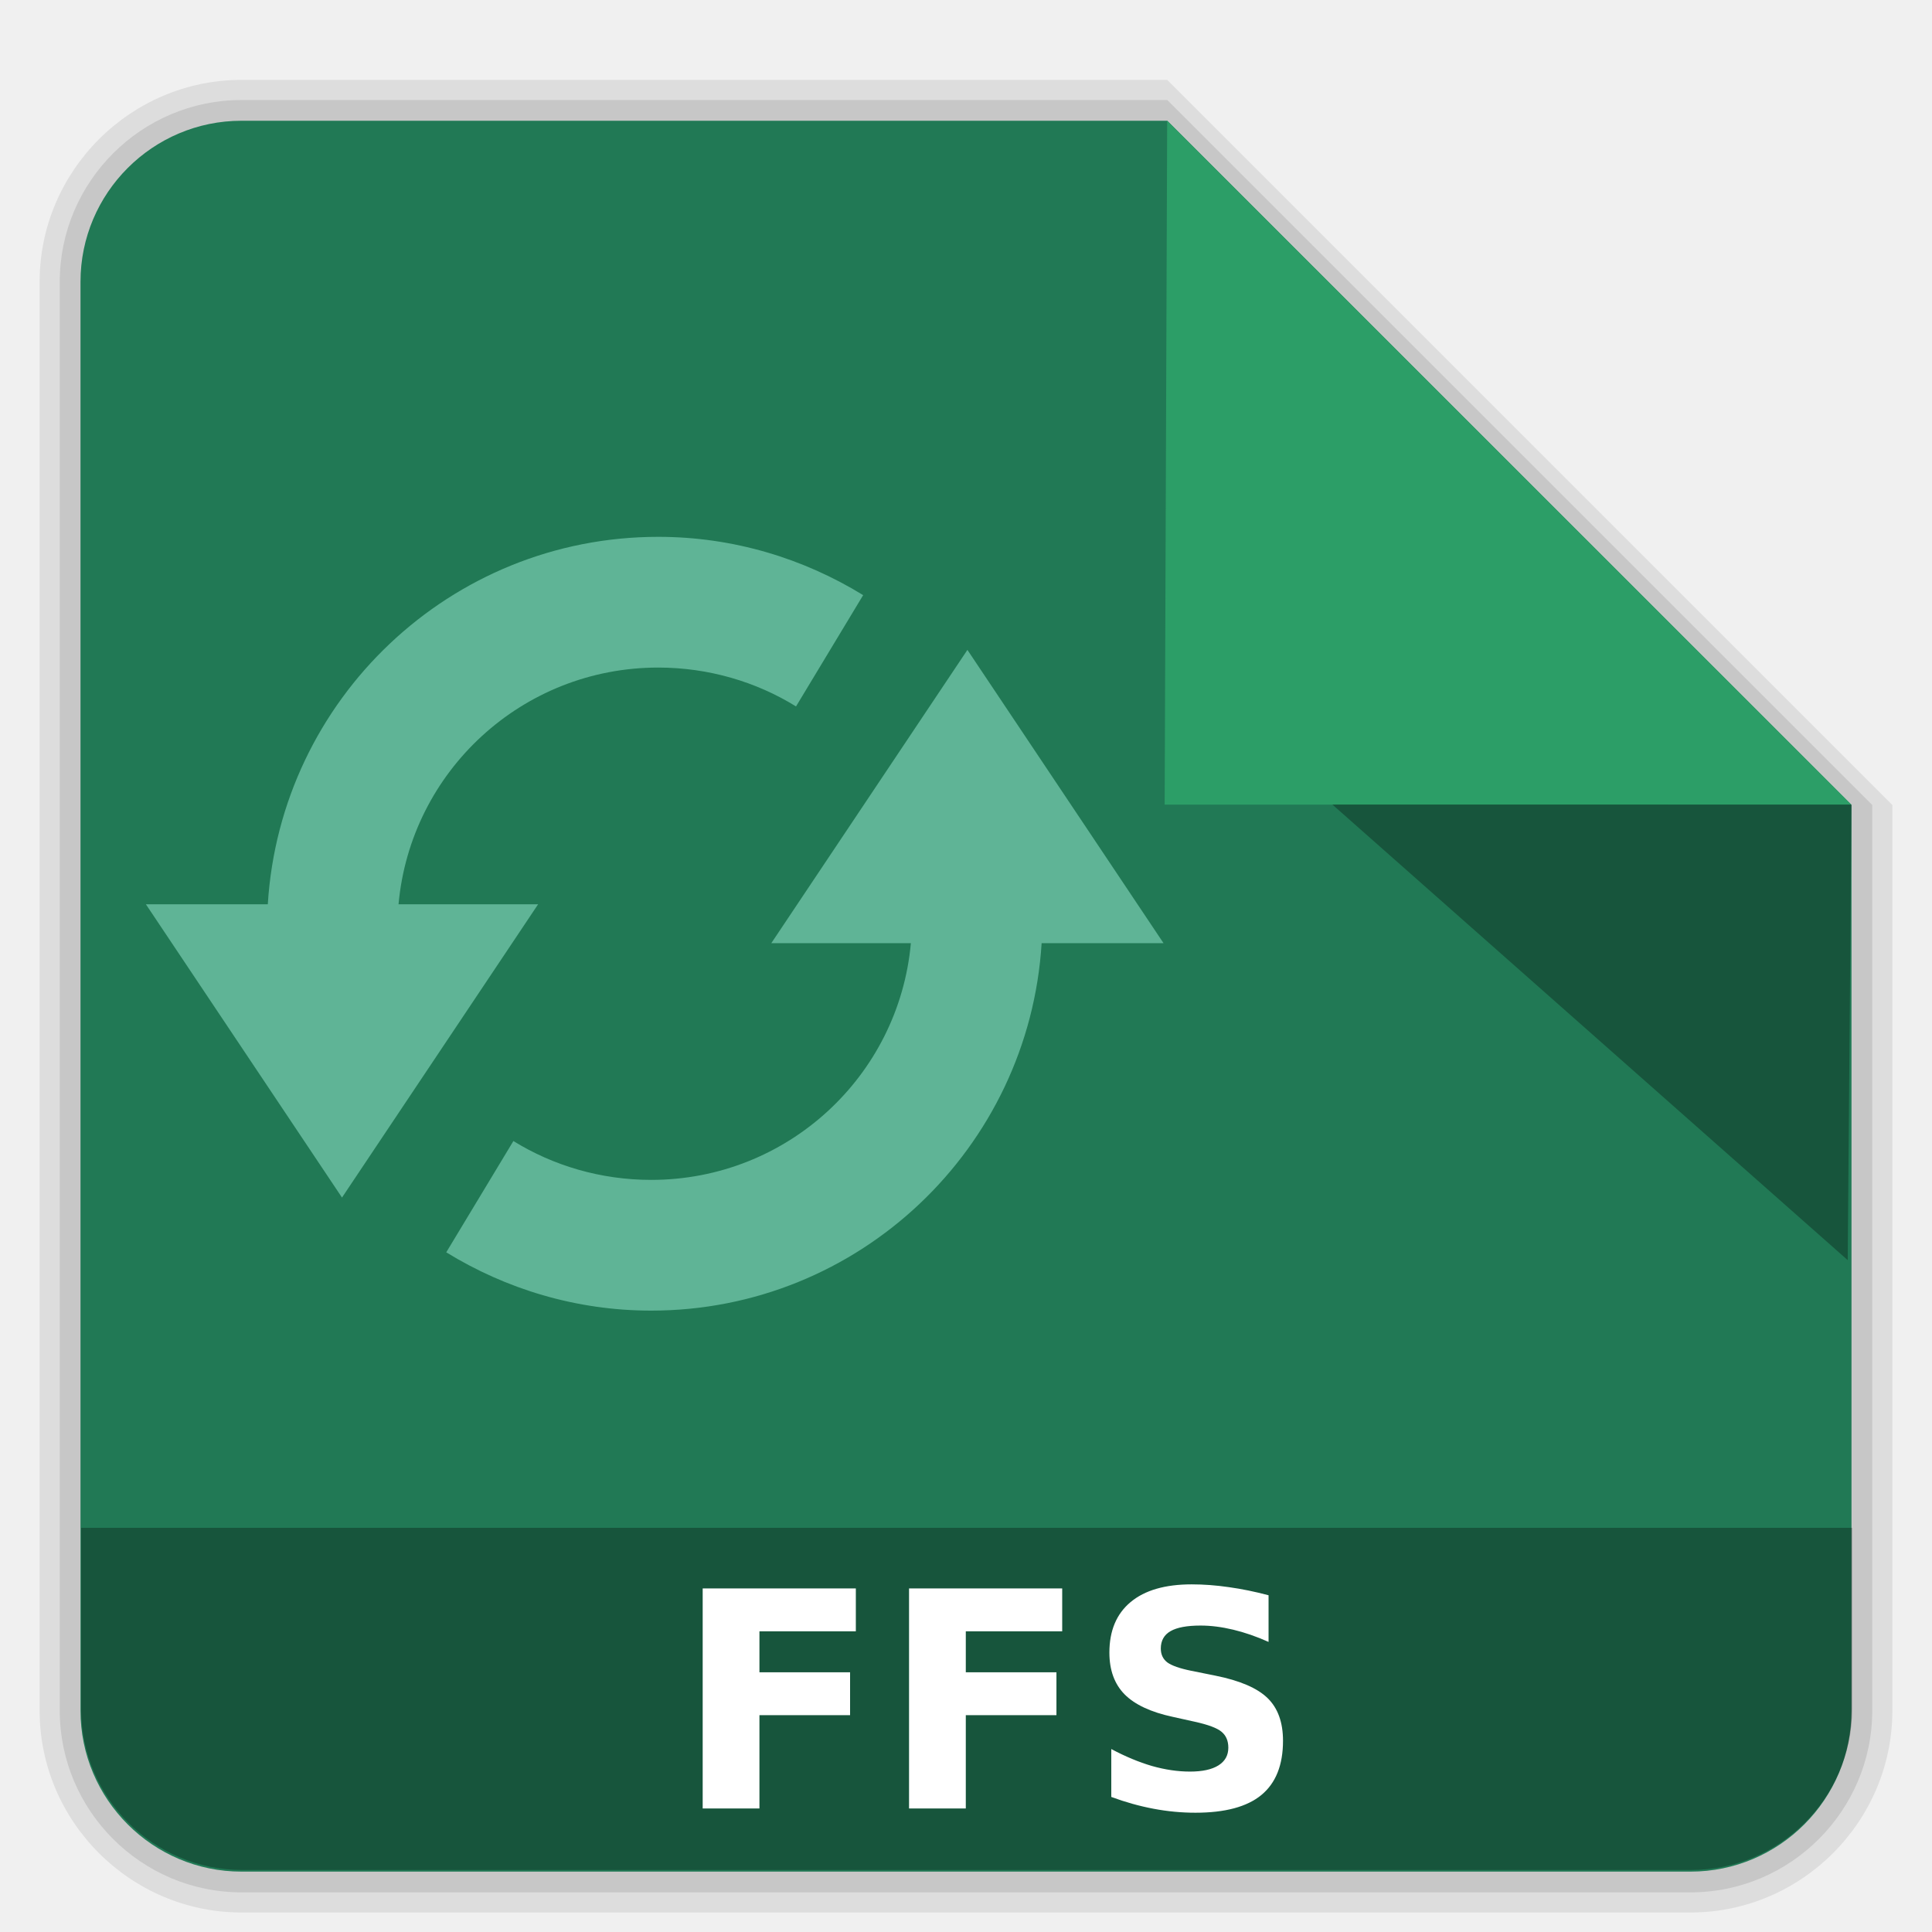
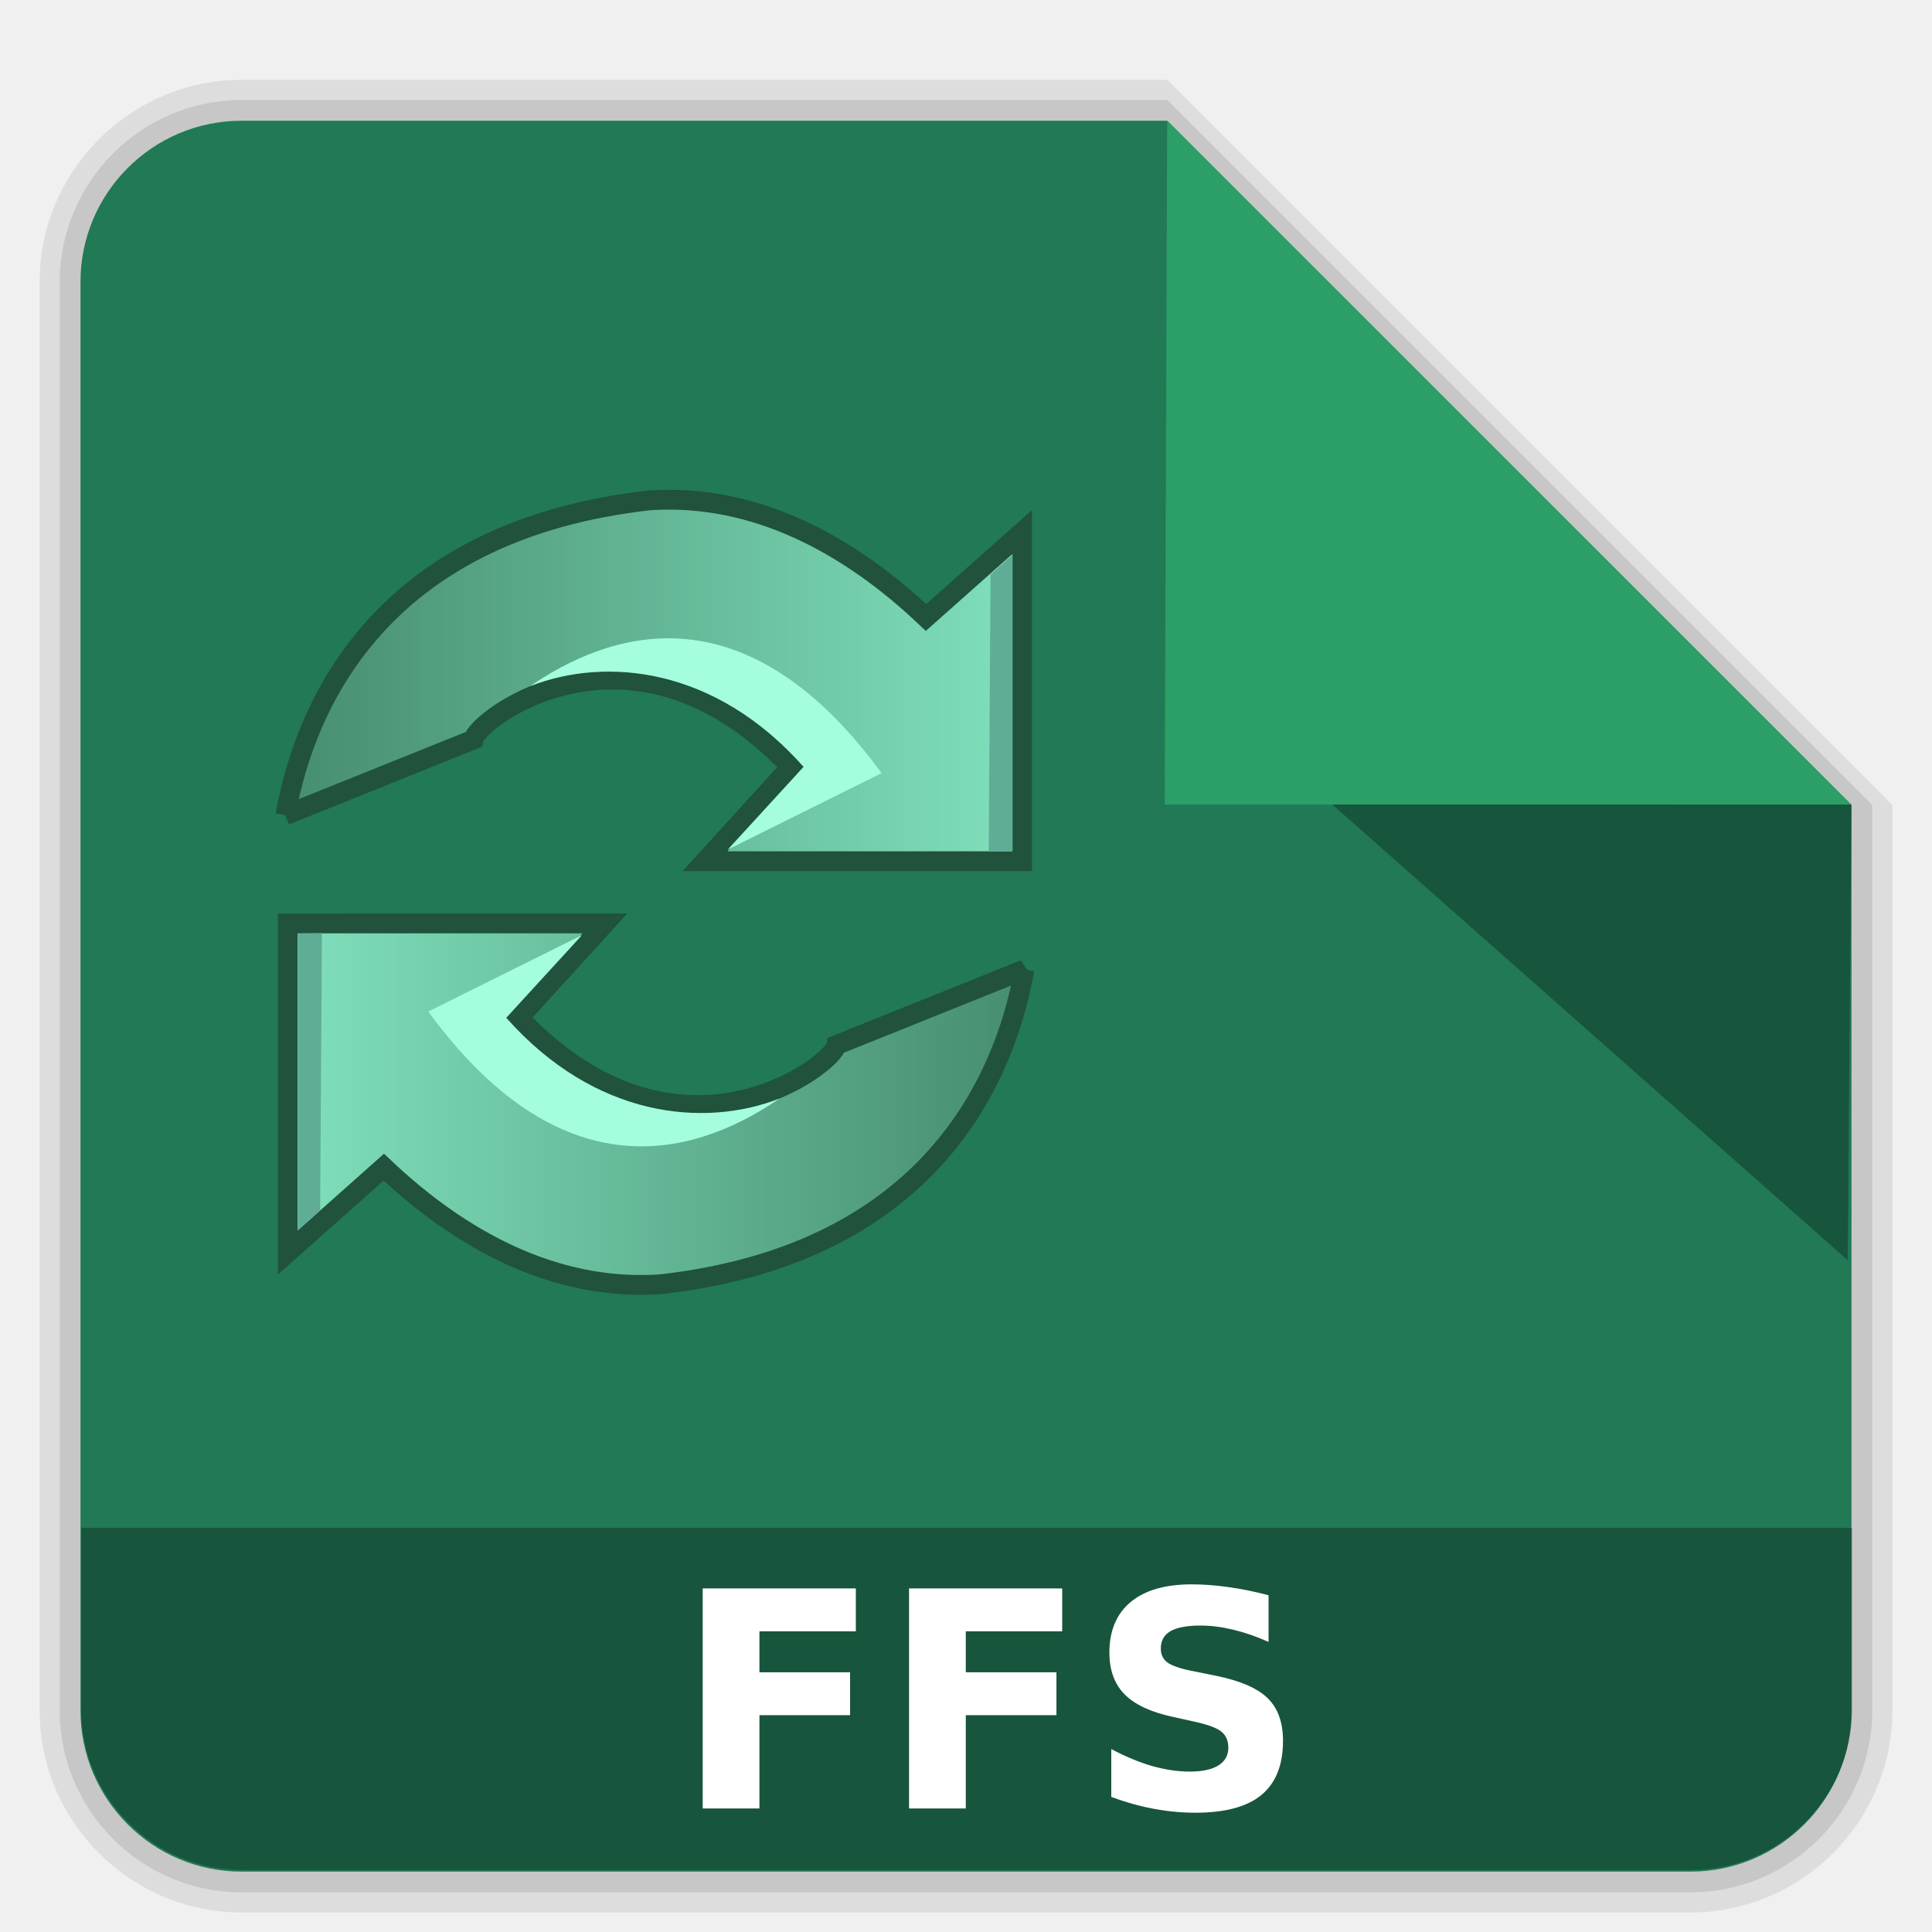
<svg xmlns="http://www.w3.org/2000/svg" xmlns:xlink="http://www.w3.org/1999/xlink" style="display:inline" id="svg2408" height="96" width="96" version="1.0">
  <defs id="defs2410">
    <linearGradient id="linearGradient3668">
      <stop offset="0" style="stop-color:#dacaef;stop-opacity:1" id="stop3670" />
      <stop offset="1" style="stop-color:#ece3f7;stop-opacity:1" id="stop3672" />
    </linearGradient>
    <linearGradient id="linearGradient3712">
      <stop offset="0" style="stop-color:#5e4389;stop-opacity:1" id="stop3714" />
      <stop offset="1" style="stop-color:#8568b5;stop-opacity:1" id="stop3716" />
    </linearGradient>
    <linearGradient gradientTransform="scale(1.005865,0.994169)" gradientUnits="userSpaceOnUse" id="ButtonShadow" y2="7.017" x2="45.448" y1="92.54" x1="45.448">
      <stop offset="0" style="stop-color:#000000;stop-opacity:1" id="stop3750" />
      <stop offset="1" style="stop-color:#000000;stop-opacity:0.588" id="stop3752" />
    </linearGradient>
    <linearGradient id="linearGradient3700">
      <stop offset="0" style="stop-color:#ebebeb;stop-opacity:1" id="stop3702" />
      <stop offset="1" style="stop-color:#fafafa;stop-opacity:1" id="stop3704" />
    </linearGradient>
    <linearGradient gradientUnits="userSpaceOnUse" xlink:href="#linearGradient3700" id="linearGradient3706" y2="5.988" x2="48" y1="90" x1="48" />
    <filter id="filter3174" color-interpolation-filters="sRGB">
      <feGaussianBlur stdDeviation="1.71" id="feGaussianBlur3176" />
    </filter>
    <linearGradient gradientTransform="matrix(1.005865,0,0,0.994169,100,0)" gradientUnits="userSpaceOnUse" id="ButtonShadow-0" y2="7.017" x2="45.448" y1="92.54" x1="45.448">
      <stop offset="0" style="stop-color:#000000;stop-opacity:1" id="stop3750-8" />
      <stop offset="1" style="stop-color:#000000;stop-opacity:0.588" id="stop3752-5" />
    </linearGradient>
    <linearGradient gradientTransform="matrix(1.02381,0,0,1.011905,-1.142857,-98.07143)" gradientUnits="userSpaceOnUse" xlink:href="#ButtonShadow-0" id="linearGradient3780" y2="90.239" x2="32.251" y1="6.132" x1="32.251" />
    <linearGradient gradientTransform="matrix(1.02381,0,0,1.011905,-1.142857,-98.07143)" gradientUnits="userSpaceOnUse" xlink:href="#ButtonShadow-0" id="linearGradient3772" y2="90.239" x2="32.251" y1="6.132" x1="32.251" />
    <linearGradient gradientTransform="matrix(1.02381,0,0,1.011905,-1.142857,-98.07143)" gradientUnits="userSpaceOnUse" xlink:href="#ButtonShadow-0" id="linearGradient3725" y2="90.239" x2="32.251" y1="6.132" x1="32.251" />
    <linearGradient gradientTransform="translate(0,-97)" gradientUnits="userSpaceOnUse" xlink:href="#ButtonShadow-0" id="linearGradient3721" y2="90.239" x2="32.251" y1="6.132" x1="32.251" />
    <linearGradient gradientTransform="matrix(1.02381,0,0,1.011905,-1.142857,-98.07143)" gradientUnits="userSpaceOnUse" xlink:href="#ButtonShadow-0" id="linearGradient3760" y2="90.239" x2="32.251" y1="6.132" x1="32.251" />
    <linearGradient id="linearGradient3737-1">
      <stop offset="0" style="stop-color:#ffffff;stop-opacity:1" id="stop3739-9" />
      <stop offset="1" style="stop-color:#ffffff;stop-opacity:0" id="stop3741-3" />
    </linearGradient>
    <radialGradient gradientTransform="matrix(1.157313,0,0,0.9959077,-7.551021,0.1971319)" gradientUnits="userSpaceOnUse" xlink:href="#linearGradient3737-0" id="radialGradient2886" fy="90.172" fx="48" r="42" cy="90.172" cx="48" />
    <linearGradient id="linearGradient3737-0">
      <stop offset="0" style="stop-color:#ffffff;stop-opacity:1" id="stop3739-6" />
      <stop offset="1" style="stop-color:#ffffff;stop-opacity:0" id="stop3741-0" />
    </linearGradient>
    <linearGradient gradientUnits="userSpaceOnUse" xlink:href="#linearGradient3737-1" id="linearGradient3923" y2="63.893" x2="36.357" y1="6" x1="36.357" />
    <linearGradient gradientUnits="userSpaceOnUse" xlink:href="#linearGradient3712" id="linearGradient3718" y2="18.129" x2="48.81" y1="78.173" x1="48.81" />
    <linearGradient gradientUnits="userSpaceOnUse" xlink:href="#linearGradient3668" id="linearGradient3674" y2="44.55" x2="34.537" y1="60.062" x1="61.405" />
    <linearGradient id="linearGradient3737-9">
      <stop offset="0" style="stop-color:#ffffff;stop-opacity:1" id="stop3739-2" />
      <stop offset="1" style="stop-color:#ffffff;stop-opacity:0" id="stop3741-1" />
    </linearGradient>
    <clipPath id="clipPath3613">
      <rect style="fill:#ffffff;fill-opacity:1;fill-rule:nonzero;stroke:none" id="rect3615" y="6" x="6" ry="6" rx="6" height="84" width="84" />
    </clipPath>
    <filter id="filter3794" color-interpolation-filters="sRGB" height="1.384" width="1.384" y="-0.192" x="-0.192">
      <feGaussianBlur stdDeviation="5.28" id="feGaussianBlur3796" />
    </filter>
    <linearGradient gradientUnits="userSpaceOnUse" xlink:href="#linearGradient3737-9" id="linearGradient3707" y2="138.661" x2="48" y1="20.221" x1="48" />
    <clipPath id="clipPath3720">
      <path style="color:#000000;display:inline;overflow:visible;visibility:visible;opacity:0.3;fill:#ff0000;fill-opacity:1;fill-rule:nonzero;stroke:none;stroke-width:4;marker:none;enable-background:accumulate" id="path3722" d="m -100,-74 0,96 96,0 0,-96 -96,0 z m 48.25,20.375 c 5.31,0 10.283,1.532 14.5,4.125 l -4.75,7.875 c -2.817,-1.743 -6.188,-2.75 -9.75,-2.75 -9.63,0 -17.523,7.345 -18.375,16.75 l 9.875,0 -13.875,20.75 -13.875,-20.75 8.625,0 c 0.894,-14.496 12.905,-26 27.625,-26 z m 21.875,8 13.875,20.75 -8.625,0 c -0.894,14.496 -12.905,26 -27.625,26 -5.31,0 -10.283,-1.532 -14.5,-4.125 l 4.75,-7.875 c 2.817,1.743 6.188,2.75 9.75,2.75 9.63,0 17.523,-7.345 18.375,-16.75 l -9.875,0 13.875,-20.75 z" />
    </clipPath>
    <filter id="filter3724" style="color-interpolation-filters:sRGB">
      <feGaussianBlur stdDeviation="0.951" id="feGaussianBlur3726" />
    </filter>
    <linearGradient gradientTransform="matrix(4,0,0,4,-4.75,0)" gradientUnits="userSpaceOnUse" xlink:href="#linearGradient3904" id="linearGradient3760-6" y2="18" x2="10" y1="4" x1="10" />
    <linearGradient gradientUnits="userSpaceOnUse" id="linearGradient3904" y2="18.083" x2="11" y1="3.937" x1="11">
      <stop offset="0" style="stop-color:#323232;stop-opacity:1" id="stop3906" />
      <stop offset="1" style="stop-color:#787878;stop-opacity:1" id="stop3908" />
    </linearGradient>
+     <linearGradient xlink:href="#linearGradient4591" id="linearGradient4205" x1="-53.081" y1="-7.735" x2="-22.29" y2="-7.735" gradientUnits="userSpaceOnUse" gradientTransform="matrix(1.946338,0,0,1.946338,160.3045,-33.74479)" />
+     <linearGradient id="linearGradient4591">
+       <stop id="stop4587" offset="0" style="stop-color:#458c6d;stop-opacity:1" />
+       <stop id="stop4589" offset="1" style="stop-color:#81e1be;stop-opacity:1" />
+     </linearGradient>
+     <linearGradient xlink:href="#linearGradient4591" id="linearGradient4205-0" x1="-53.081" y1="-7.735" x2="-22.29" y2="-7.735" gradientUnits="userSpaceOnUse" gradientTransform="matrix(-1.946338,0,0,-1.946338,13.79721,-30.5264)" />
  </defs>
  <g style="display:inline" id="layer7">
    <path d="M 12,95.031 C 6.489,95.031 1.969,90.511 1.969,85 l 0,-71 C 1.969,8.489 6.489,3.969 12,3.969 l 46,0 L 94.031,40 l 0,45 c 0,5.511 -4.52,10.031 -10.031,10.031 z" id="path3786" style="display:inline;opacity:0.08;fill:#000000;fill-opacity:1;fill-rule:nonzero;stroke:none" />
    <path style="display:inline;opacity:0.1;fill:#000000;fill-opacity:1;fill-rule:nonzero;stroke:none" id="path3778" d="M 12,94.031 C 7.028,94.031 2.969,89.972 2.969,85 l 0,-71 C 2.969,9.028 7.028,4.969 12,4.969 l 46,0 L 93.031,40 l 0,45 c 0,4.972 -4.06,9.031 -9.031,9.031 z" />
    <path d="M 12,93 C 7.591,93 4,89.409 4,85 L 4,14 C 4,9.591 7.591,6 12,6 l 46,0 34,34 0,45 c 0,4.409 -3.591,8 -8,8 z" id="path3770" style="display:inline;opacity:1;fill:#217955;fill-opacity:1;fill-rule:nonzero;stroke:none" />
  </g>
  <g id="layer5" />
  <g style="display:none" id="layer2">
    <rect style="opacity:0.9;fill:url(#ButtonShadow);fill-opacity:1;fill-rule:nonzero;stroke:none;filter:url(#filter3174)" id="rect3745" y="7" x="5" ry="6" rx="6" height="85" width="86" />
  </g>
  <g transform="matrix(1,0,0,1.013697,0,0.7672715)" style="display:inline" id="layer1" />
  <g id="layer3">
    <path id="rect4263" d="M 57.996,5.995 91.997,39.983 57.871,39.981 Z" style="opacity:1;fill:#2c9e67;fill-opacity:1" />
-     <path style="display:inline;fill:#5fb496;fill-opacity:1;stroke:none" id="Symbol" d="m 32.708,26.675 c -10.338,-3e-6 -18.773,8.079 -19.401,18.259 l -6.057,0 9.744,14.572 9.744,-14.572 -6.935,0 c 0.599,-6.605 6.141,-11.763 12.904,-11.763 2.501,10e-7 4.869,0.707 6.847,1.931 l 3.336,-5.53 C 39.929,27.751 36.437,26.675 32.708,26.675 Z m 15.362,5.618 -9.744,14.572 6.935,0 c -0.599,6.605 -6.141,11.763 -12.904,11.763 -2.502,0 -4.869,-0.707 -6.847,-1.931 l -3.336,5.53 c 2.962,1.821 6.454,2.897 10.183,2.897 10.338,0 18.773,-8.079 19.401,-18.259 l 6.057,0 -9.744,-14.572 z" />
+     <g id="g4585" transform="matrix(0.6315616,0,0,0.6315616,-22.4356,64.63459)" style="display:inline;opacity:1">
+       <path id="path4197" d="m 57.98,-38.207 14.792,-5.948 c 0.219,-1.556 12.527,-10.963 24.971,2.155 l -6.752,7.418 24.947,-3.62e-4 4e-4,-25.893 -7.558,6.718 c -6.011,-5.698 -13.392,-9.758 -21.718,-9.22 -20.464,2.281 -26.963,15.194 -28.682,24.77 z" style="opacity:1;fill:url(#linearGradient4205);fill-opacity:1;fill-rule:evenodd;stroke:#20523c;stroke-width:1.557;stroke-linecap:butt;stroke-linejoin:miter;stroke-miterlimit:4;stroke-dasharray:none;stroke-opacity:1" />
+       <path id="path4207" d="m 92.785,-35.501 12.099,-6.012 c -10.997,-15.045 -21.765,-10.864 -27.643,-6.845 5.958,-2.325 14.526,-1.517 21.507,6.35 z" style="fill:#a4fede;fill-opacity:1;fill-rule:evenodd;stroke:#000000;stroke-width:1.946px;stroke-linecap:butt;stroke-linejoin:miter;stroke-opacity:0" />
+       <path id="path4197-5" d="m 116.122,-26.064 -14.792,5.948 c -0.219,1.556 -12.527,10.963 -24.971,-2.155 l 6.752,-7.418 -24.947,3.62e-4 -4e-4,25.893 7.558,-6.718 c 6.011,5.698 13.392,9.758 21.718,9.22 20.464,-2.281 26.963,-15.194 28.682,-24.77 z" style="opacity:1;fill:url(#linearGradient4205-0);fill-opacity:1;fill-rule:evenodd;stroke:#20523c;stroke-width:1.557;stroke-linecap:butt;stroke-linejoin:miter;stroke-miterlimit:4;stroke-dasharray:none;stroke-opacity:1" />
+       <path id="path4207-4" d="m 81.317,-28.77 -12.099,6.012 c 10.997,15.045 21.765,10.864 27.643,6.845 -5.958,2.325 -14.526,1.517 -21.507,-6.35 z" style="fill:#a4fede;fill-opacity:1;fill-rule:evenodd;stroke:#000000;stroke-width:1.946px;stroke-linecap:butt;stroke-linejoin:miter;stroke-opacity:0" />
+       <path id="rect4292" d="m 60.854,-28.921 -0.144,21.805 -1.735,1.569 V -28.885 Z" style="opacity:1;fill:#60ad96;fill-opacity:1;fill-rule:evenodd;stroke:#3c3c3c;stroke-width:1.034;stroke-miterlimit:4;stroke-dasharray:none;stroke-opacity:0" />
+       <path id="rect4292-0" d="m 113.315,-35.334 0.144,-21.805 1.735,-1.569 v 23.338 z" style="opacity:1;fill:#60ad96;fill-opacity:1;fill-rule:evenodd;stroke:#3c3c3c;stroke-width:1.034;stroke-miterlimit:4;stroke-dasharray:none;stroke-opacity:0" />
+     </g>
  </g>
  <g id="layer4">
    <path style="display:inline;opacity:0.3;fill:#000000;fill-opacity:1;fill-rule:nonzero;stroke:none" id="path3770-3" d="m 12.031,92.918 c -4.409,0 -8,-3.591 -8,-8 l 0,-9 88,0 0,9 c 0,4.409 -3.591,8 -8,8 z" />
    <path id="rect4263-5" d="m 66.202,39.975 25.797,10e-4 -0.187,22.64 z" style="display:inline;opacity:0.3;fill:#000000;fill-opacity:1" />
  </g>
  <g id="layer8">
    <g id="text4413" style="font-style:normal;font-weight:normal;font-size:40px;line-height:125%;font-family:sans-serif;letter-spacing:0px;word-spacing:0px;display:inline;fill:#000000;fill-opacity:1;stroke:none;stroke-width:1px;stroke-linecap:butt;stroke-linejoin:miter;stroke-opacity:1">
      <path id="path4719" style="font-style:normal;font-variant:normal;font-weight:bold;font-stretch:normal;font-size:15px;font-family:sans-serif;-inkscape-font-specification:'sans-serif Bold';fill:#ffffff;fill-opacity:1" d="m 34.916,78.928 7.61,0 0,2.131 -4.79,0 0,2.036 4.504,0 0,2.131 -4.504,0 0,4.636 -2.82,0 0,-10.935 z" />
      <path id="path4721" style="font-style:normal;font-variant:normal;font-weight:bold;font-stretch:normal;font-size:15px;font-family:sans-serif;-inkscape-font-specification:'sans-serif Bold';fill:#ffffff;fill-opacity:1" d="m 45.17,78.928 7.61,0 0,2.131 -4.79,0 0,2.036 4.504,0 0,2.131 -4.504,0 0,4.636 -2.82,0 0,-10.935 z" />
      <path id="path4723" style="font-style:normal;font-variant:normal;font-weight:bold;font-stretch:normal;font-size:15px;font-family:sans-serif;-inkscape-font-specification:'sans-serif Bold';fill:#ffffff;fill-opacity:1" d="m 63.034,79.272 0,2.314 q -0.901,-0.403 -1.758,-0.608 -0.857,-0.205 -1.619,-0.205 -1.011,0 -1.494,0.278 -0.483,0.278 -0.483,0.864 0,0.439 0.322,0.688 0.33,0.242 1.187,0.417 l 1.201,0.242 q 1.824,0.366 2.593,1.113 0.769,0.747 0.769,2.124 0,1.809 -1.077,2.695 -1.069,0.879 -3.274,0.879 -1.04,0 -2.087,-0.198 -1.047,-0.198 -2.095,-0.586 l 0,-2.38 q 1.047,0.557 2.021,0.842 0.981,0.278 1.89,0.278 0.923,0 1.414,-0.308 0.491,-0.308 0.491,-0.879 0,-0.513 -0.337,-0.791 -0.33,-0.278 -1.326,-0.498 l -1.091,-0.242 q -1.641,-0.352 -2.402,-1.121 -0.754,-0.769 -0.754,-2.073 0,-1.633 1.055,-2.512 1.055,-0.879 3.032,-0.879 0.901,0 1.853,0.139 0.952,0.132 1.97,0.403 z" />
    </g>
  </g>
</svg>
